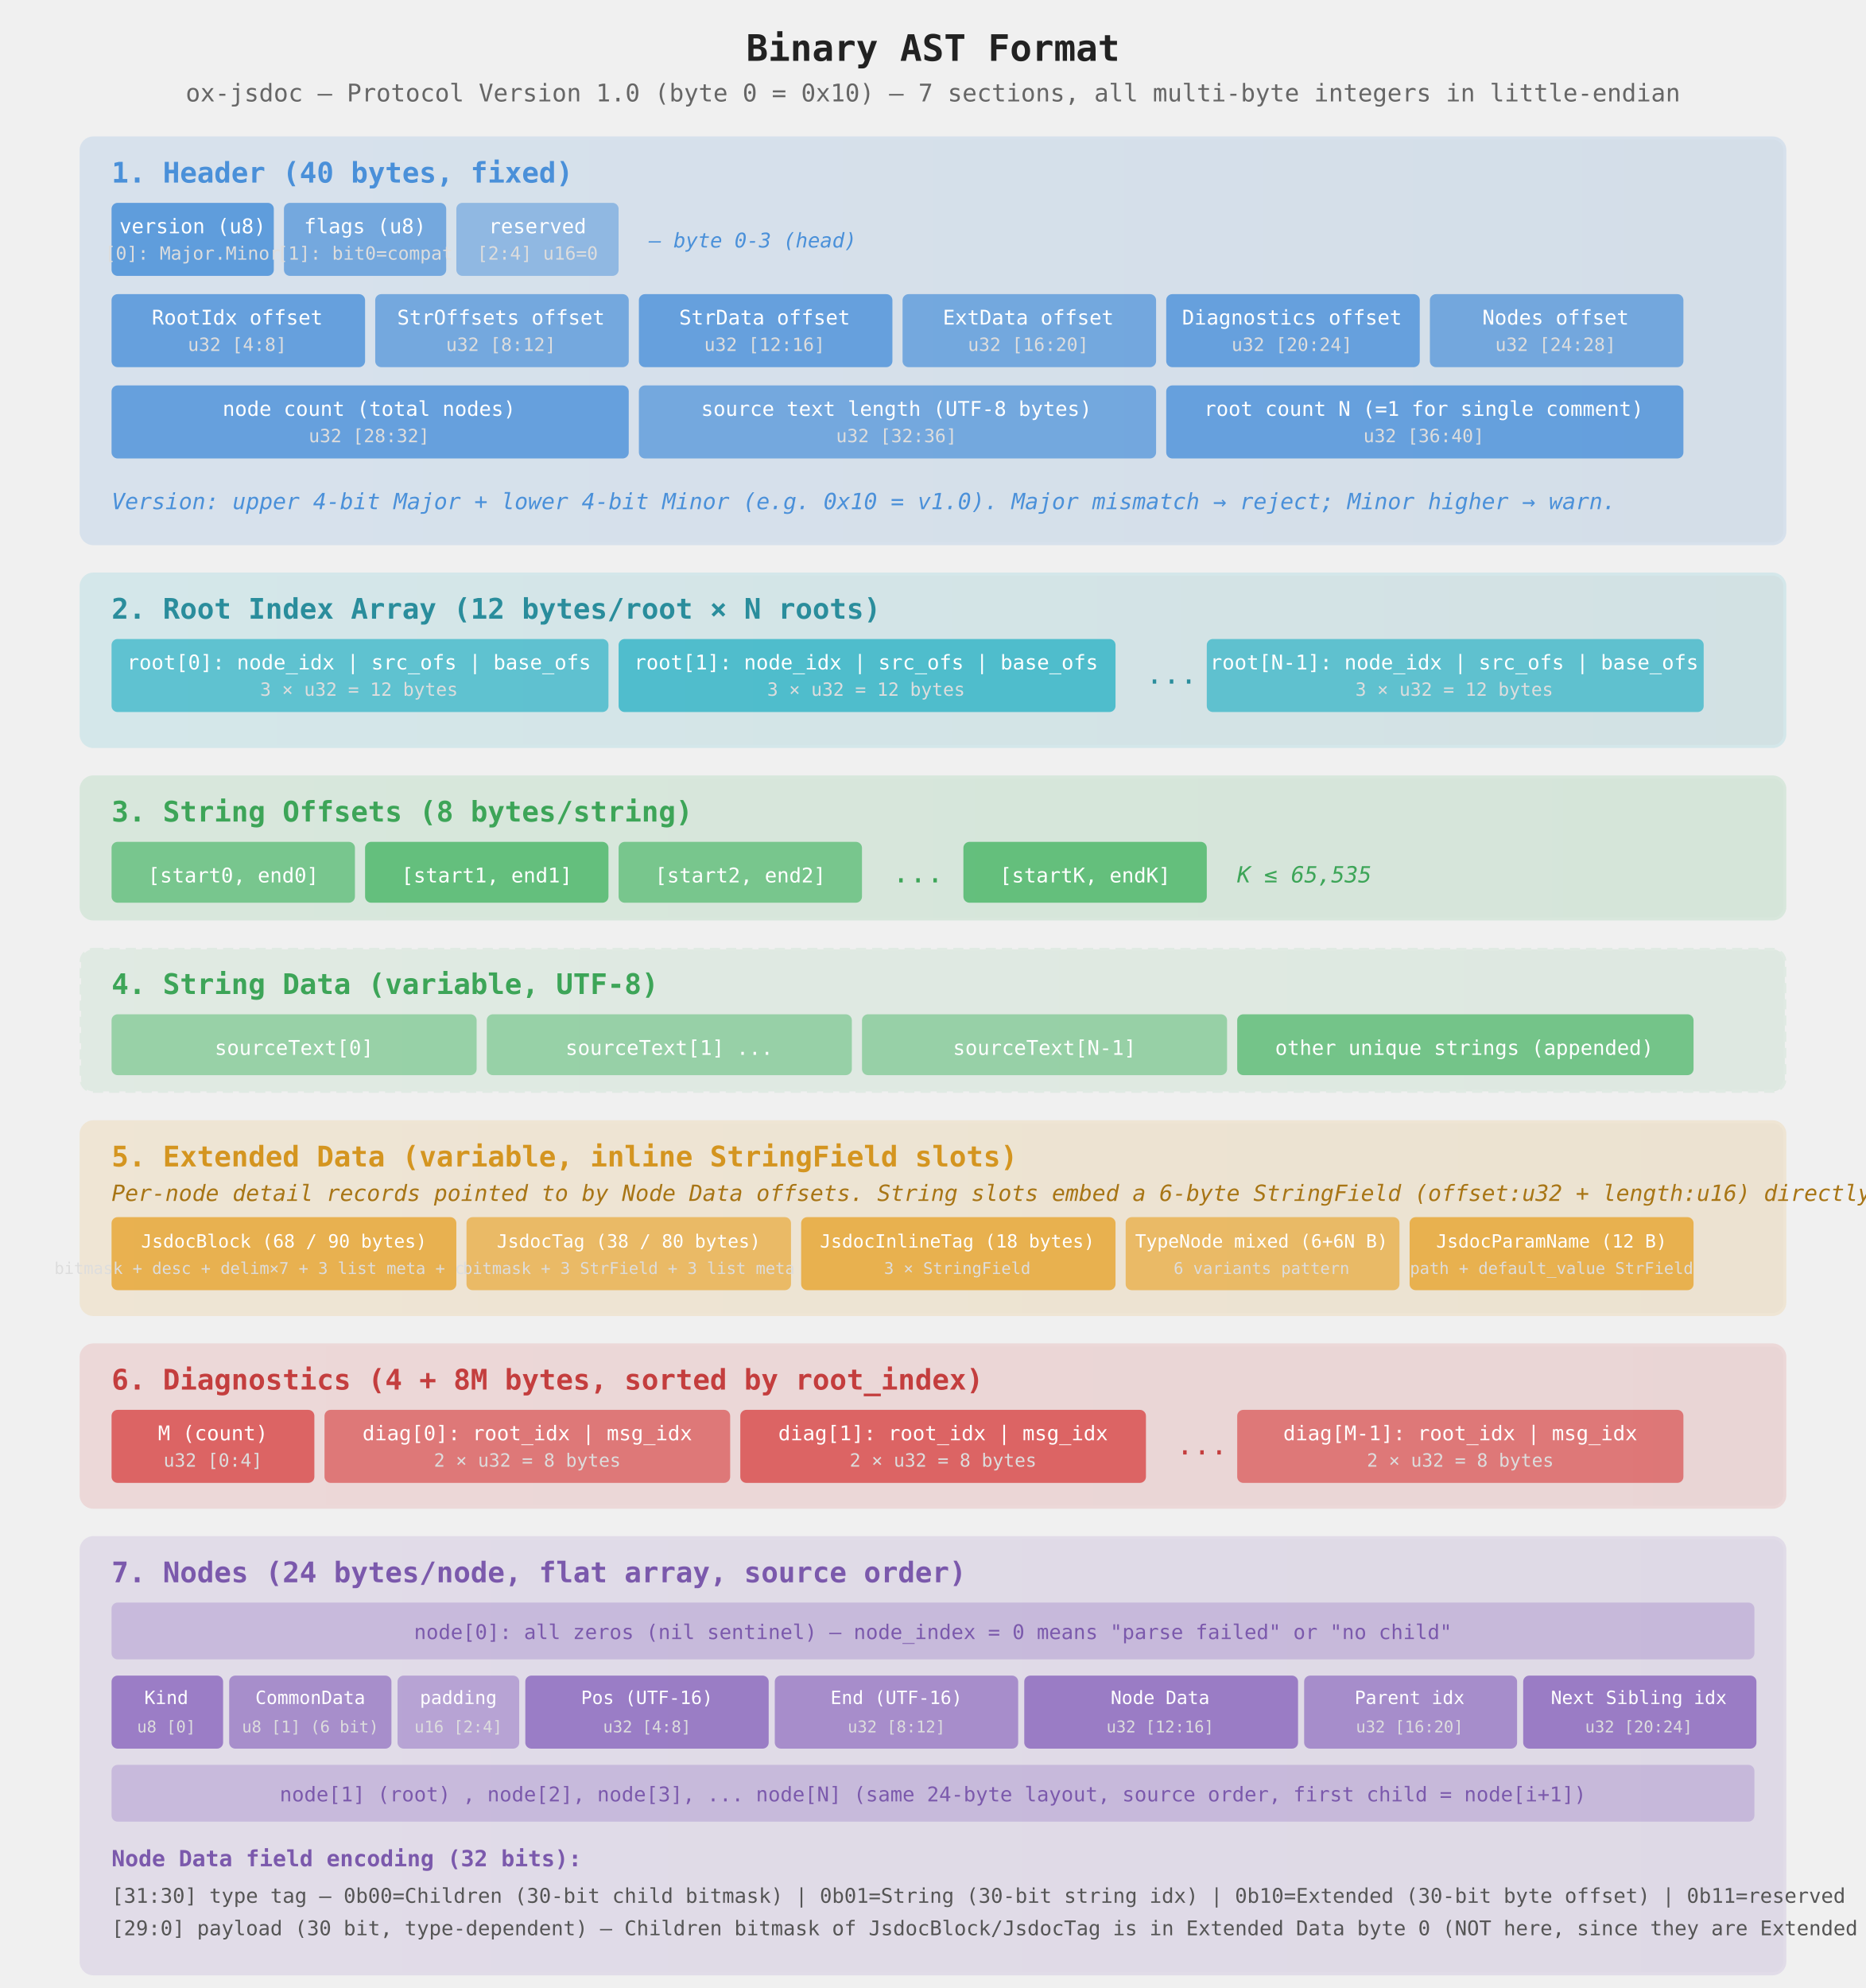
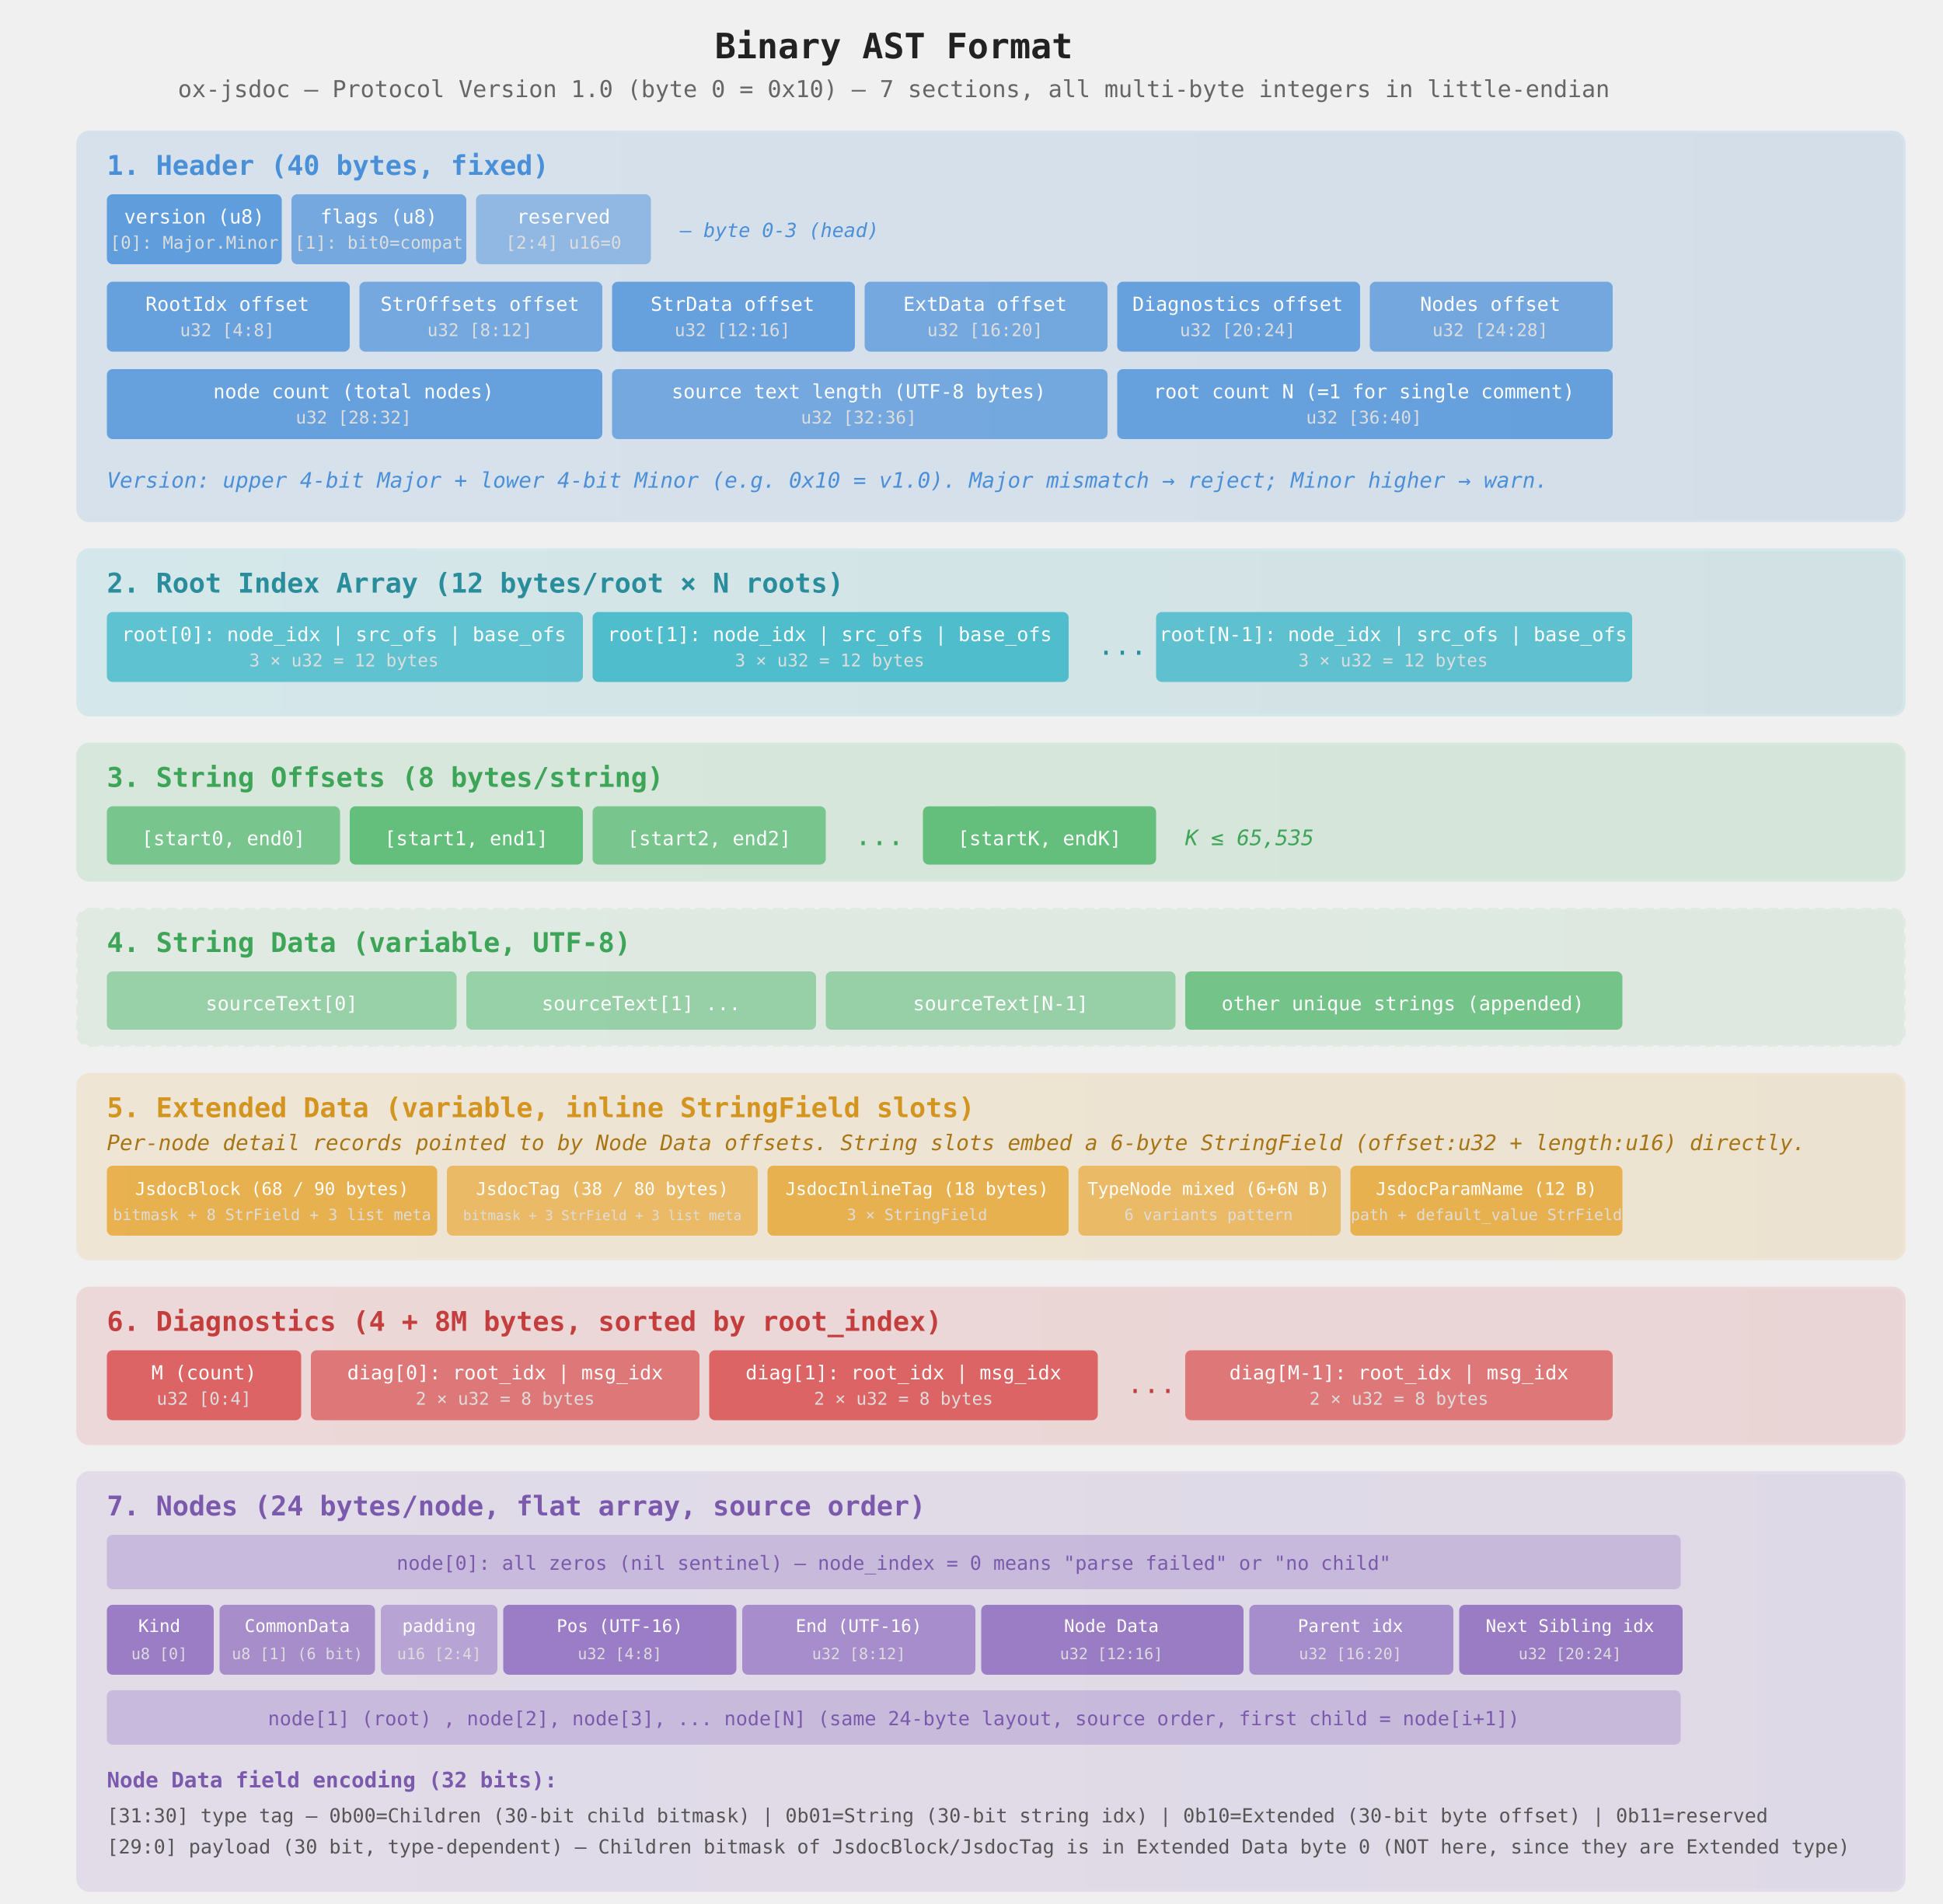
- <svg xmlns="http://www.w3.org/2000/svg" viewBox="0 0 920 980" font-family="monospace" font-size="13">
+ <svg xmlns="http://www.w3.org/2000/svg" viewBox="0 0 1000 980" font-family="monospace" font-size="13">
  <defs>
    <linearGradient id="hdr" x1="0" y1="0" x2="1" y2="0">
      <stop offset="0%" stop-color="#4a90d9" />
      <stop offset="100%" stop-color="#357abd" />
    </linearGradient>
    <linearGradient id="rid" x1="0" y1="0" x2="1" y2="0">
      <stop offset="0%" stop-color="#38b6c8" />
      <stop offset="100%" stop-color="#2a8d9c" />
    </linearGradient>
    <linearGradient id="str" x1="0" y1="0" x2="1" y2="0">
      <stop offset="0%" stop-color="#50b86c" />
      <stop offset="100%" stop-color="#3da558" />
    </linearGradient>
    <linearGradient id="ext" x1="0" y1="0" x2="1" y2="0">
      <stop offset="0%" stop-color="#e8a838" />
      <stop offset="100%" stop-color="#d49520" />
    </linearGradient>
    <linearGradient id="diag" x1="0" y1="0" x2="1" y2="0">
      <stop offset="0%" stop-color="#d95050" />
      <stop offset="100%" stop-color="#c43e3e" />
    </linearGradient>
    <linearGradient id="nd" x1="0" y1="0" x2="1" y2="0">
      <stop offset="0%" stop-color="#8e6cbf" />
      <stop offset="100%" stop-color="#7b59ac" />
    </linearGradient>
  </defs>
  <text x="460" y="30" text-anchor="middle" font-size="18" font-weight="bold" fill="#222">Binary AST Format</text>
  <text x="460" y="50" text-anchor="middle" font-size="12" fill="#666">ox-jsdoc — Protocol Version 1.0 (byte 0 = 0x10) — 7 sections, all multi-byte integers in little-endian</text>
-   <rect x="40" y="68" width="840" height="200" rx="6" fill="url(#hdr)" opacity="0.15" stroke="#4a90d9" stroke-width="1.5" />
+   <rect x="40" y="68" width="940" height="200" rx="6" fill="url(#hdr)" opacity="0.15" stroke="#4a90d9" stroke-width="1.5" />
  <text x="55" y="90" font-weight="bold" fill="#4a90d9" font-size="14">1. Header (40 bytes, fixed)</text>
  <g transform="translate(55, 100)">
-     <rect width="80" height="36" rx="3" fill="#4a90d9" opacity="0.85" />
-     <text x="40" y="15" text-anchor="middle" fill="#fff" font-size="10">version (u8)</text>
-     <text x="40" y="28" text-anchor="middle" fill="#ddd" font-size="9">[0]: Major.Minor</text>
-     <rect x="85" width="80" height="36" rx="3" fill="#4a90d9" opacity="0.7" />
-     <text x="125" y="15" text-anchor="middle" fill="#fff" font-size="10">flags (u8)</text>
-     <text x="125" y="28" text-anchor="middle" fill="#ddd" font-size="9">[1]: bit0=compat</text>
-     <rect x="170" width="80" height="36" rx="3" fill="#4a90d9" opacity="0.5" />
-     <text x="210" y="15" text-anchor="middle" fill="#fff" font-size="10">reserved</text>
-     <text x="210" y="28" text-anchor="middle" fill="#ddd" font-size="9">[2:4] u16=0</text>
-     <text x="265" y="22" fill="#4a90d9" font-size="10" font-style="italic">— byte 0-3 (head)</text>
+     <rect width="90" height="36" rx="3" fill="#4a90d9" opacity="0.85" />
+     <text x="45" y="15" text-anchor="middle" fill="#fff" font-size="10">version (u8)</text>
+     <text x="45" y="28" text-anchor="middle" fill="#ddd" font-size="9">[0]: Major.Minor</text>
+     <rect x="95" width="90" height="36" rx="3" fill="#4a90d9" opacity="0.7" />
+     <text x="140" y="15" text-anchor="middle" fill="#fff" font-size="10">flags (u8)</text>
+     <text x="140" y="28" text-anchor="middle" fill="#ddd" font-size="9">[1]: bit0=compat</text>
+     <rect x="190" width="90" height="36" rx="3" fill="#4a90d9" opacity="0.5" />
+     <text x="235" y="15" text-anchor="middle" fill="#fff" font-size="10">reserved</text>
+     <text x="235" y="28" text-anchor="middle" fill="#ddd" font-size="9">[2:4] u16=0</text>
+     <text x="295" y="22" fill="#4a90d9" font-size="10" font-style="italic">— byte 0-3 (head)</text>
  </g>
  <g transform="translate(55, 145)">
    <rect width="125" height="36" rx="3" fill="#4a90d9" opacity="0.8" />
    <text x="62" y="15" text-anchor="middle" fill="#fff" font-size="10">RootIdx offset</text>
    <text x="62" y="28" text-anchor="middle" fill="#ddd" font-size="9">u32 [4:8]</text>
    <rect x="130" width="125" height="36" rx="3" fill="#4a90d9" opacity="0.7" />
    <text x="192" y="15" text-anchor="middle" fill="#fff" font-size="10">StrOffsets offset</text>
    <text x="192" y="28" text-anchor="middle" fill="#ddd" font-size="9">u32 [8:12]</text>
    <rect x="260" width="125" height="36" rx="3" fill="#4a90d9" opacity="0.8" />
    <text x="322" y="15" text-anchor="middle" fill="#fff" font-size="10">StrData offset</text>
    <text x="322" y="28" text-anchor="middle" fill="#ddd" font-size="9">u32 [12:16]</text>
    <rect x="390" width="125" height="36" rx="3" fill="#4a90d9" opacity="0.7" />
    <text x="452" y="15" text-anchor="middle" fill="#fff" font-size="10">ExtData offset</text>
    <text x="452" y="28" text-anchor="middle" fill="#ddd" font-size="9">u32 [16:20]</text>
    <rect x="520" width="125" height="36" rx="3" fill="#4a90d9" opacity="0.8" />
    <text x="582" y="15" text-anchor="middle" fill="#fff" font-size="10">Diagnostics offset</text>
    <text x="582" y="28" text-anchor="middle" fill="#ddd" font-size="9">u32 [20:24]</text>
    <rect x="650" width="125" height="36" rx="3" fill="#4a90d9" opacity="0.7" />
    <text x="712" y="15" text-anchor="middle" fill="#fff" font-size="10">Nodes offset</text>
    <text x="712" y="28" text-anchor="middle" fill="#ddd" font-size="9">u32 [24:28]</text>
  </g>
  <g transform="translate(55, 190)">
    <rect width="255" height="36" rx="3" fill="#4a90d9" opacity="0.8" />
    <text x="127" y="15" text-anchor="middle" fill="#fff" font-size="10">node count (total nodes)</text>
    <text x="127" y="28" text-anchor="middle" fill="#ddd" font-size="9">u32 [28:32]</text>
    <rect x="260" width="255" height="36" rx="3" fill="#4a90d9" opacity="0.7" />
    <text x="387" y="15" text-anchor="middle" fill="#fff" font-size="10">source text length (UTF-8 bytes)</text>
    <text x="387" y="28" text-anchor="middle" fill="#ddd" font-size="9">u32 [32:36]</text>
    <rect x="520" width="255" height="36" rx="3" fill="#4a90d9" opacity="0.8" />
    <text x="647" y="15" text-anchor="middle" fill="#fff" font-size="10">root count N (=1 for single comment)</text>
    <text x="647" y="28" text-anchor="middle" fill="#ddd" font-size="9">u32 [36:40]</text>
  </g>
  <text x="55" y="251" fill="#4a90d9" font-size="11" font-style="italic">Version: upper 4-bit Major + lower 4-bit Minor (e.g. 0x10 = v1.0). Major mismatch → reject; Minor higher → warn.</text>
-   <rect x="40" y="283" width="840" height="85" rx="6" fill="url(#rid)" opacity="0.15" stroke="#38b6c8" stroke-width="1.5" />
+   <rect x="40" y="283" width="940" height="85" rx="6" fill="url(#rid)" opacity="0.15" stroke="#38b6c8" stroke-width="1.5" />
  <text x="55" y="305" font-weight="bold" fill="#2a8d9c" font-size="14">2. Root Index Array (12 bytes/root × N roots)</text>
  <g transform="translate(55, 315)">
    <rect width="245" height="36" rx="3" fill="#38b6c8" opacity="0.75" />
    <text x="122" y="15" text-anchor="middle" fill="#fff" font-size="10">root[0]: node_idx | src_ofs | base_ofs</text>
    <text x="122" y="28" text-anchor="middle" fill="#ddd" font-size="9">3 × u32 = 12 bytes</text>
    <rect x="250" width="245" height="36" rx="3" fill="#38b6c8" opacity="0.85" />
    <text x="372" y="15" text-anchor="middle" fill="#fff" font-size="10">root[1]: node_idx | src_ofs | base_ofs</text>
    <text x="372" y="28" text-anchor="middle" fill="#ddd" font-size="9">3 × u32 = 12 bytes</text>
    <text x="510" y="22" fill="#2a8d9c" font-size="14"> ...</text>
    <rect x="540" width="245" height="36" rx="3" fill="#38b6c8" opacity="0.75" />
    <text x="662" y="15" text-anchor="middle" fill="#fff" font-size="10">root[N-1]: node_idx | src_ofs | base_ofs</text>
    <text x="662" y="28" text-anchor="middle" fill="#ddd" font-size="9">3 × u32 = 12 bytes</text>
  </g>
-   <rect x="40" y="383" width="840" height="70" rx="6" fill="url(#str)" opacity="0.15" stroke="#50b86c" stroke-width="1.5" />
+   <rect x="40" y="383" width="940" height="70" rx="6" fill="url(#str)" opacity="0.15" stroke="#50b86c" stroke-width="1.5" />
  <text x="55" y="405" font-weight="bold" fill="#3da558" font-size="14">3. String Offsets (8 bytes/string)</text>
  <g transform="translate(55, 415)">
    <rect width="120" height="30" rx="3" fill="#50b86c" opacity="0.7" />
    <text x="60" y="20" text-anchor="middle" fill="#fff" font-size="10">[start0, end0]</text>
    <rect x="125" width="120" height="30" rx="3" fill="#50b86c" opacity="0.85" />
    <text x="185" y="20" text-anchor="middle" fill="#fff" font-size="10">[start1, end1]</text>
    <rect x="250" width="120" height="30" rx="3" fill="#50b86c" opacity="0.7" />
    <text x="310" y="20" text-anchor="middle" fill="#fff" font-size="10">[start2, end2]</text>
    <text x="385" y="20" fill="#3da558" font-size="14"> ...</text>
    <rect x="420" width="120" height="30" rx="3" fill="#50b86c" opacity="0.85" />
    <text x="480" y="20" text-anchor="middle" fill="#fff" font-size="10">[startK, endK]</text>
    <text x="555" y="20" fill="#3da558" font-size="11" font-style="italic">K ≤ 65,535</text>
  </g>
-   <rect x="40" y="468" width="840" height="70" rx="6" fill="url(#str)" opacity="0.1" stroke="#50b86c" stroke-width="1.5" stroke-dasharray="5,3" />
+   <rect x="40" y="468" width="940" height="70" rx="6" fill="url(#str)" opacity="0.1" stroke="#50b86c" stroke-width="1.5" stroke-dasharray="5,3" />
  <text x="55" y="490" font-weight="bold" fill="#3da558" font-size="14">4. String Data (variable, UTF-8)</text>
  <g transform="translate(55, 500)">
    <rect width="180" height="30" rx="3" fill="#50b86c" opacity="0.5" />
    <text x="90" y="20" text-anchor="middle" fill="#fff" font-size="10">sourceText[0]</text>
    <rect x="185" width="180" height="30" rx="3" fill="#50b86c" opacity="0.5" />
    <text x="275" y="20" text-anchor="middle" fill="#fff" font-size="10">sourceText[1] ...</text>
    <rect x="370" width="180" height="30" rx="3" fill="#50b86c" opacity="0.5" />
    <text x="460" y="20" text-anchor="middle" fill="#fff" font-size="10">sourceText[N-1]</text>
    <rect x="555" width="225" height="30" rx="3" fill="#50b86c" opacity="0.75" />
    <text x="667" y="20" text-anchor="middle" fill="#fff" font-size="10">other unique strings (appended)</text>
  </g>
-   <rect x="40" y="553" width="840" height="95" rx="6" fill="url(#ext)" opacity="0.15" stroke="#e8a838" stroke-width="1.5" />
+   <rect x="40" y="553" width="940" height="95" rx="6" fill="url(#ext)" opacity="0.15" stroke="#e8a838" stroke-width="1.5" />
  <text x="55" y="575" font-weight="bold" fill="#d49520" font-size="14">5. Extended Data (variable, inline StringField slots)</text>
  <text x="55" y="592" fill="#a87515" font-size="11" font-style="italic">Per-node detail records pointed to by Node Data offsets. String slots embed a 6-byte StringField (offset:u32 + length:u16) directly.</text>
  <g transform="translate(55, 600)">
    <rect width="170" height="36" rx="3" fill="#e8a838" opacity="0.85" />
    <text x="85" y="15" text-anchor="middle" fill="#fff" font-size="9">JsdocBlock (68 / 90 bytes)</text>
-     <text x="85" y="28" text-anchor="middle" fill="#ddd" font-size="8">bitmask + desc + delim×7 + 3 list meta + compat</text>
+     <text x="85" y="28" text-anchor="middle" fill="#ddd" font-size="8">bitmask + 8 StrField + 3 list meta</text>
    <rect x="175" width="160" height="36" rx="3" fill="#e8a838" opacity="0.7" />
    <text x="255" y="15" text-anchor="middle" fill="#fff" font-size="9">JsdocTag (38 / 80 bytes)</text>
-     <text x="255" y="28" text-anchor="middle" fill="#ddd" font-size="8">bitmask + 3 StrField + 3 list meta</text>
+     <text x="255" y="28" text-anchor="middle" fill="#ddd" font-size="7">bitmask + 3 StrField + 3 list meta</text>
    <rect x="340" width="155" height="36" rx="3" fill="#e8a838" opacity="0.85" />
    <text x="417" y="15" text-anchor="middle" fill="#fff" font-size="9">JsdocInlineTag (18 bytes)</text>
    <text x="417" y="28" text-anchor="middle" fill="#ddd" font-size="8">3 × StringField</text>
    <rect x="500" width="135" height="36" rx="3" fill="#e8a838" opacity="0.7" />
    <text x="567" y="15" text-anchor="middle" fill="#fff" font-size="9">TypeNode mixed (6+6N B)</text>
    <text x="567" y="28" text-anchor="middle" fill="#ddd" font-size="8">6 variants pattern</text>
    <rect x="640" width="140" height="36" rx="3" fill="#e8a838" opacity="0.85" />
    <text x="710" y="15" text-anchor="middle" fill="#fff" font-size="9">JsdocParamName (12 B)</text>
    <text x="710" y="28" text-anchor="middle" fill="#ddd" font-size="8">path + default_value StrField</text>
  </g>
-   <rect x="40" y="663" width="840" height="80" rx="6" fill="url(#diag)" opacity="0.15" stroke="#d95050" stroke-width="1.5" />
+   <rect x="40" y="663" width="940" height="80" rx="6" fill="url(#diag)" opacity="0.15" stroke="#d95050" stroke-width="1.5" />
  <text x="55" y="685" font-weight="bold" fill="#c43e3e" font-size="14">6. Diagnostics (4 + 8M bytes, sorted by root_index)</text>
  <g transform="translate(55, 695)">
    <rect width="100" height="36" rx="3" fill="#d95050" opacity="0.85" />
    <text x="50" y="15" text-anchor="middle" fill="#fff" font-size="10">M (count)</text>
    <text x="50" y="28" text-anchor="middle" fill="#ddd" font-size="9">u32 [0:4]</text>
    <rect x="105" width="200" height="36" rx="3" fill="#d95050" opacity="0.7" />
    <text x="205" y="15" text-anchor="middle" fill="#fff" font-size="10">diag[0]: root_idx | msg_idx</text>
    <text x="205" y="28" text-anchor="middle" fill="#ddd" font-size="9">2 × u32 = 8 bytes</text>
    <rect x="310" width="200" height="36" rx="3" fill="#d95050" opacity="0.85" />
    <text x="410" y="15" text-anchor="middle" fill="#fff" font-size="10">diag[1]: root_idx | msg_idx</text>
    <text x="410" y="28" text-anchor="middle" fill="#ddd" font-size="9">2 × u32 = 8 bytes</text>
    <text x="525" y="22" fill="#c43e3e" font-size="14"> ...</text>
    <rect x="555" width="220" height="36" rx="3" fill="#d95050" opacity="0.7" />
    <text x="665" y="15" text-anchor="middle" fill="#fff" font-size="10">diag[M-1]: root_idx | msg_idx</text>
    <text x="665" y="28" text-anchor="middle" fill="#ddd" font-size="9">2 × u32 = 8 bytes</text>
  </g>
-   <rect x="40" y="758" width="840" height="215" rx="6" fill="url(#nd)" opacity="0.15" stroke="#8e6cbf" stroke-width="1.5" />
+   <rect x="40" y="758" width="940" height="215" rx="6" fill="url(#nd)" opacity="0.15" stroke="#8e6cbf" stroke-width="1.5" />
  <text x="55" y="780" font-weight="bold" fill="#7b59ac" font-size="14">7. Nodes (24 bytes/node, flat array, source order)</text>
  <g transform="translate(55, 790)">
    <rect width="810" height="28" rx="3" fill="#8e6cbf" opacity="0.3" />
    <text x="405" y="18" text-anchor="middle" fill="#7b59ac" font-size="10">node[0]: all zeros (nil sentinel) — node_index = 0 means "parse failed" or "no child"</text>
  </g>
  <g transform="translate(55, 826)">
    <rect width="55" height="36" rx="3" fill="#8e6cbf" opacity="0.85" />
    <text x="27" y="14" text-anchor="middle" fill="#fff" font-size="9">Kind</text>
    <text x="27" y="28" text-anchor="middle" fill="#ddd" font-size="8">u8 [0]</text>
    <rect x="58" width="80" height="36" rx="3" fill="#8e6cbf" opacity="0.7" />
    <text x="98" y="14" text-anchor="middle" fill="#fff" font-size="9">CommonData</text>
    <text x="98" y="28" text-anchor="middle" fill="#ddd" font-size="8">u8 [1] (6 bit)</text>
    <rect x="141" width="60" height="36" rx="3" fill="#8e6cbf" opacity="0.5" />
    <text x="171" y="14" text-anchor="middle" fill="#fff" font-size="9">padding</text>
    <text x="171" y="28" text-anchor="middle" fill="#ddd" font-size="8">u16 [2:4]</text>
    <rect x="204" width="120" height="36" rx="3" fill="#8e6cbf" opacity="0.85" />
    <text x="264" y="14" text-anchor="middle" fill="#fff" font-size="9">Pos (UTF-16)</text>
    <text x="264" y="28" text-anchor="middle" fill="#ddd" font-size="8">u32 [4:8]</text>
    <rect x="327" width="120" height="36" rx="3" fill="#8e6cbf" opacity="0.7" />
    <text x="387" y="14" text-anchor="middle" fill="#fff" font-size="9">End (UTF-16)</text>
    <text x="387" y="28" text-anchor="middle" fill="#ddd" font-size="8">u32 [8:12]</text>
    <rect x="450" width="135" height="36" rx="3" fill="#8e6cbf" opacity="0.85" />
    <text x="517" y="14" text-anchor="middle" fill="#fff" font-size="9">Node Data</text>
    <text x="517" y="28" text-anchor="middle" fill="#ddd" font-size="8">u32 [12:16]</text>
    <rect x="588" width="105" height="36" rx="3" fill="#8e6cbf" opacity="0.7" />
    <text x="640" y="14" text-anchor="middle" fill="#fff" font-size="9">Parent idx</text>
    <text x="640" y="28" text-anchor="middle" fill="#ddd" font-size="8">u32 [16:20]</text>
    <rect x="696" width="115" height="36" rx="3" fill="#8e6cbf" opacity="0.85" />
    <text x="753" y="14" text-anchor="middle" fill="#fff" font-size="9">Next Sibling idx</text>
    <text x="753" y="28" text-anchor="middle" fill="#ddd" font-size="8">u32 [20:24]</text>
  </g>
  <g transform="translate(55, 870)">
    <rect width="810" height="28" rx="3" fill="#8e6cbf" opacity="0.3" />
    <text x="405" y="18" text-anchor="middle" fill="#7b59ac" font-size="10">node[1] (root) , node[2], node[3], ... node[N]  (same 24-byte layout, source order, first child = node[i+1])</text>
  </g>
  <g transform="translate(55, 906)">
    <text x="0" y="14" fill="#7b59ac" font-size="11" font-weight="bold">Node Data field encoding (32 bits):</text>
    <text x="0" y="32" fill="#555" font-size="10">[31:30] type tag — 0b00=Children (30-bit child bitmask) | 0b01=String (30-bit string idx) | 0b10=Extended (30-bit byte offset) | 0b11=reserved</text>
    <text x="0" y="48" fill="#555" font-size="10">[29:0]  payload (30 bit, type-dependent) — Children bitmask of JsdocBlock/JsdocTag is in Extended Data byte 0 (NOT here, since they are Extended type)</text>
  </g>
</svg>
